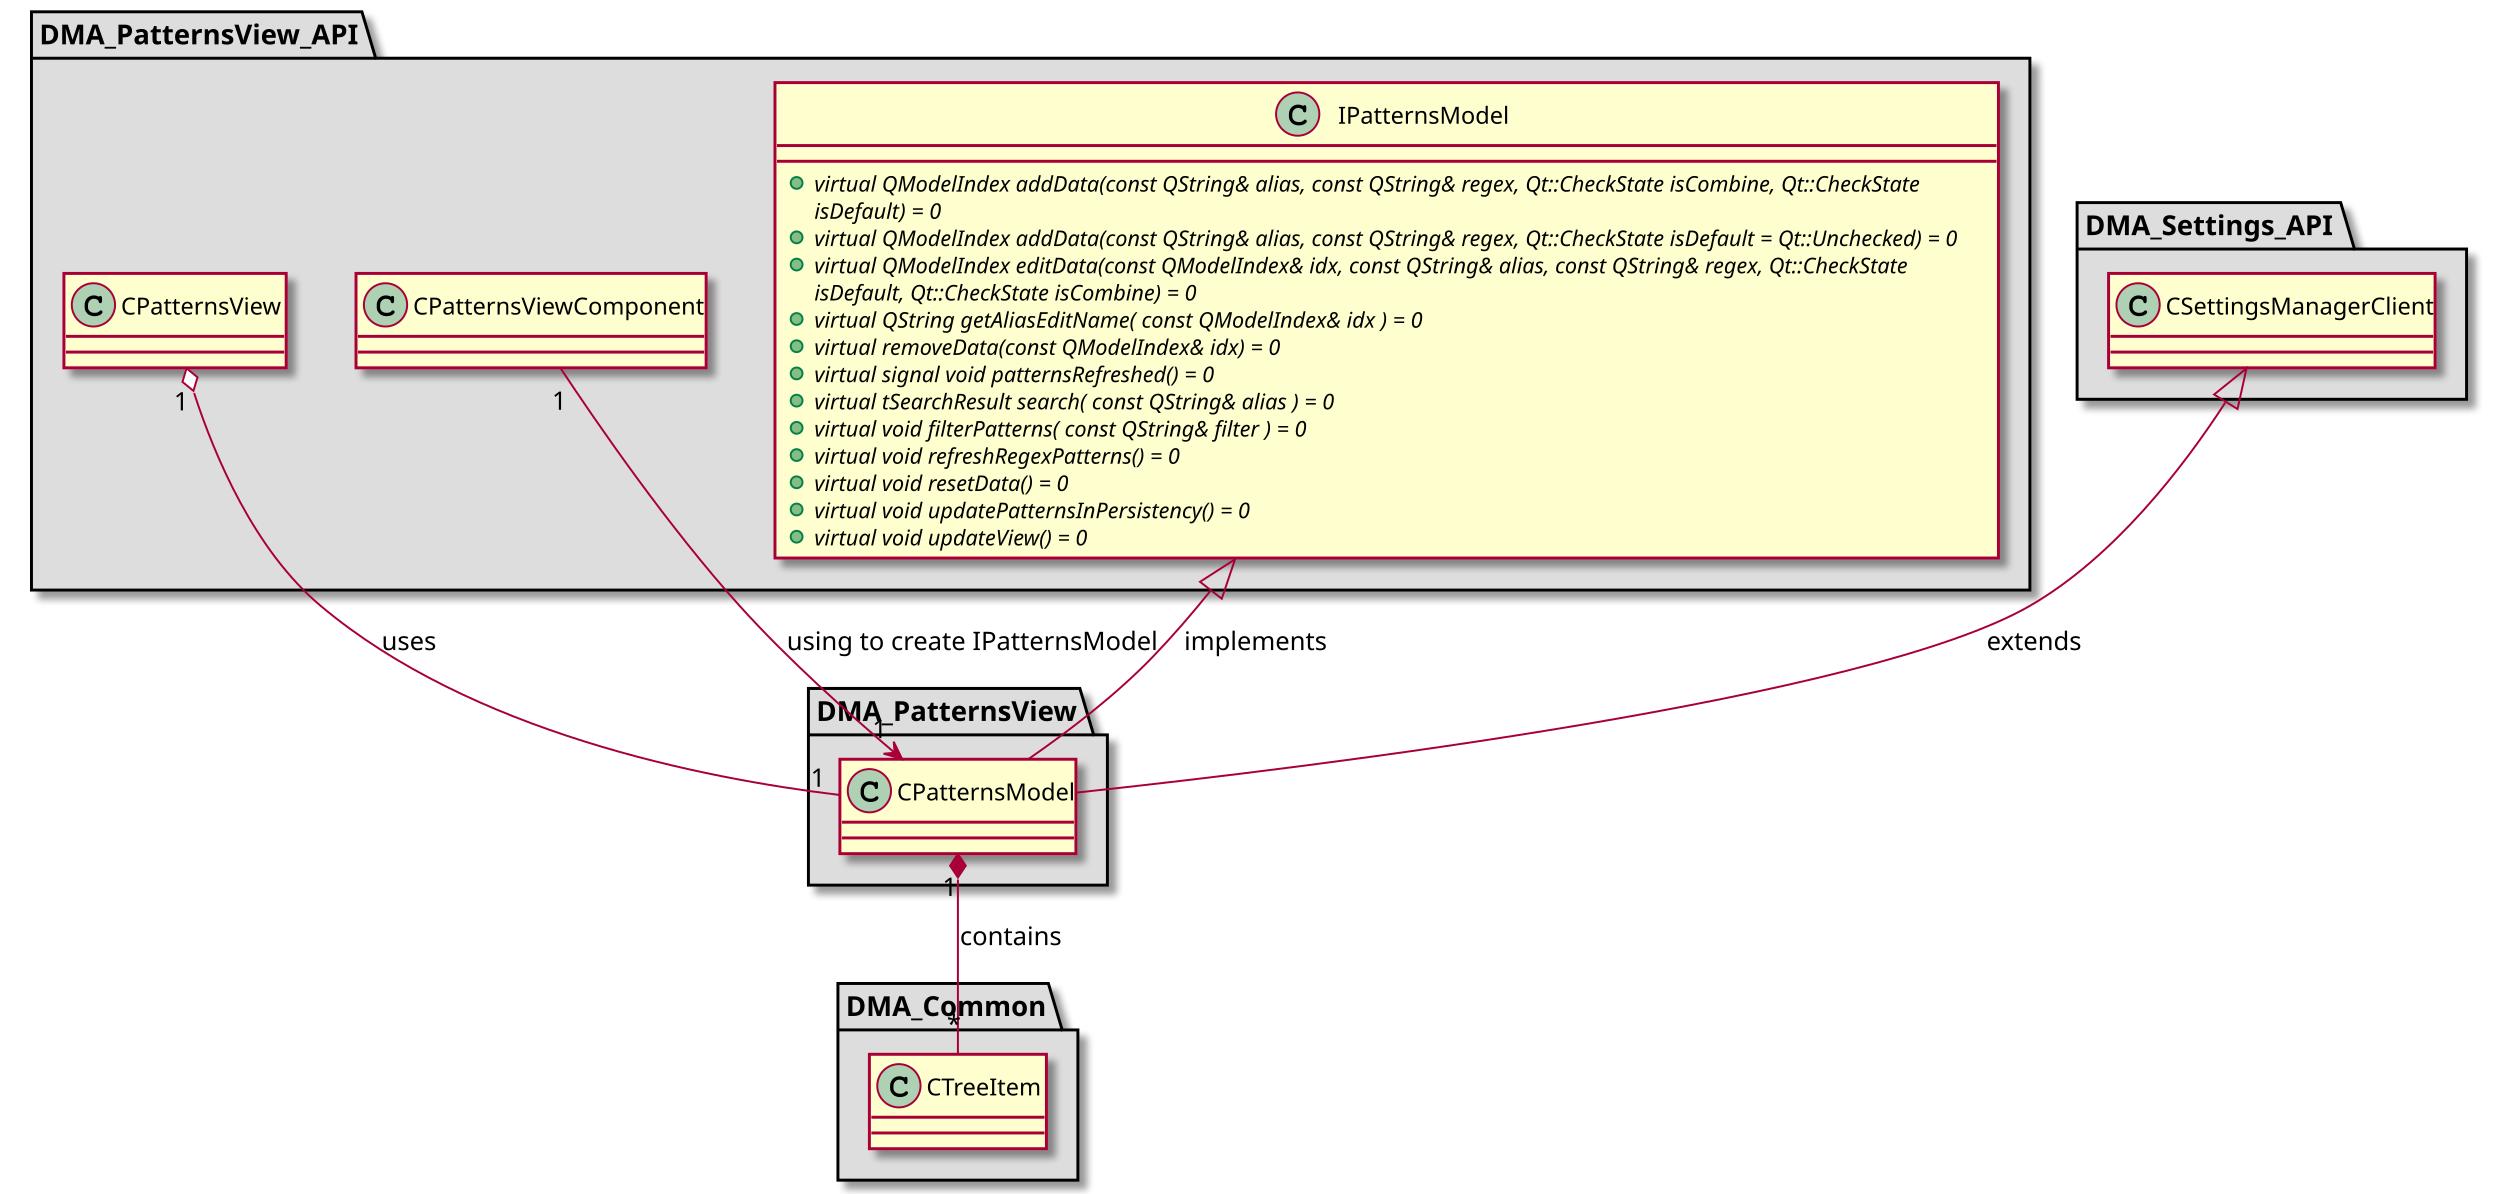
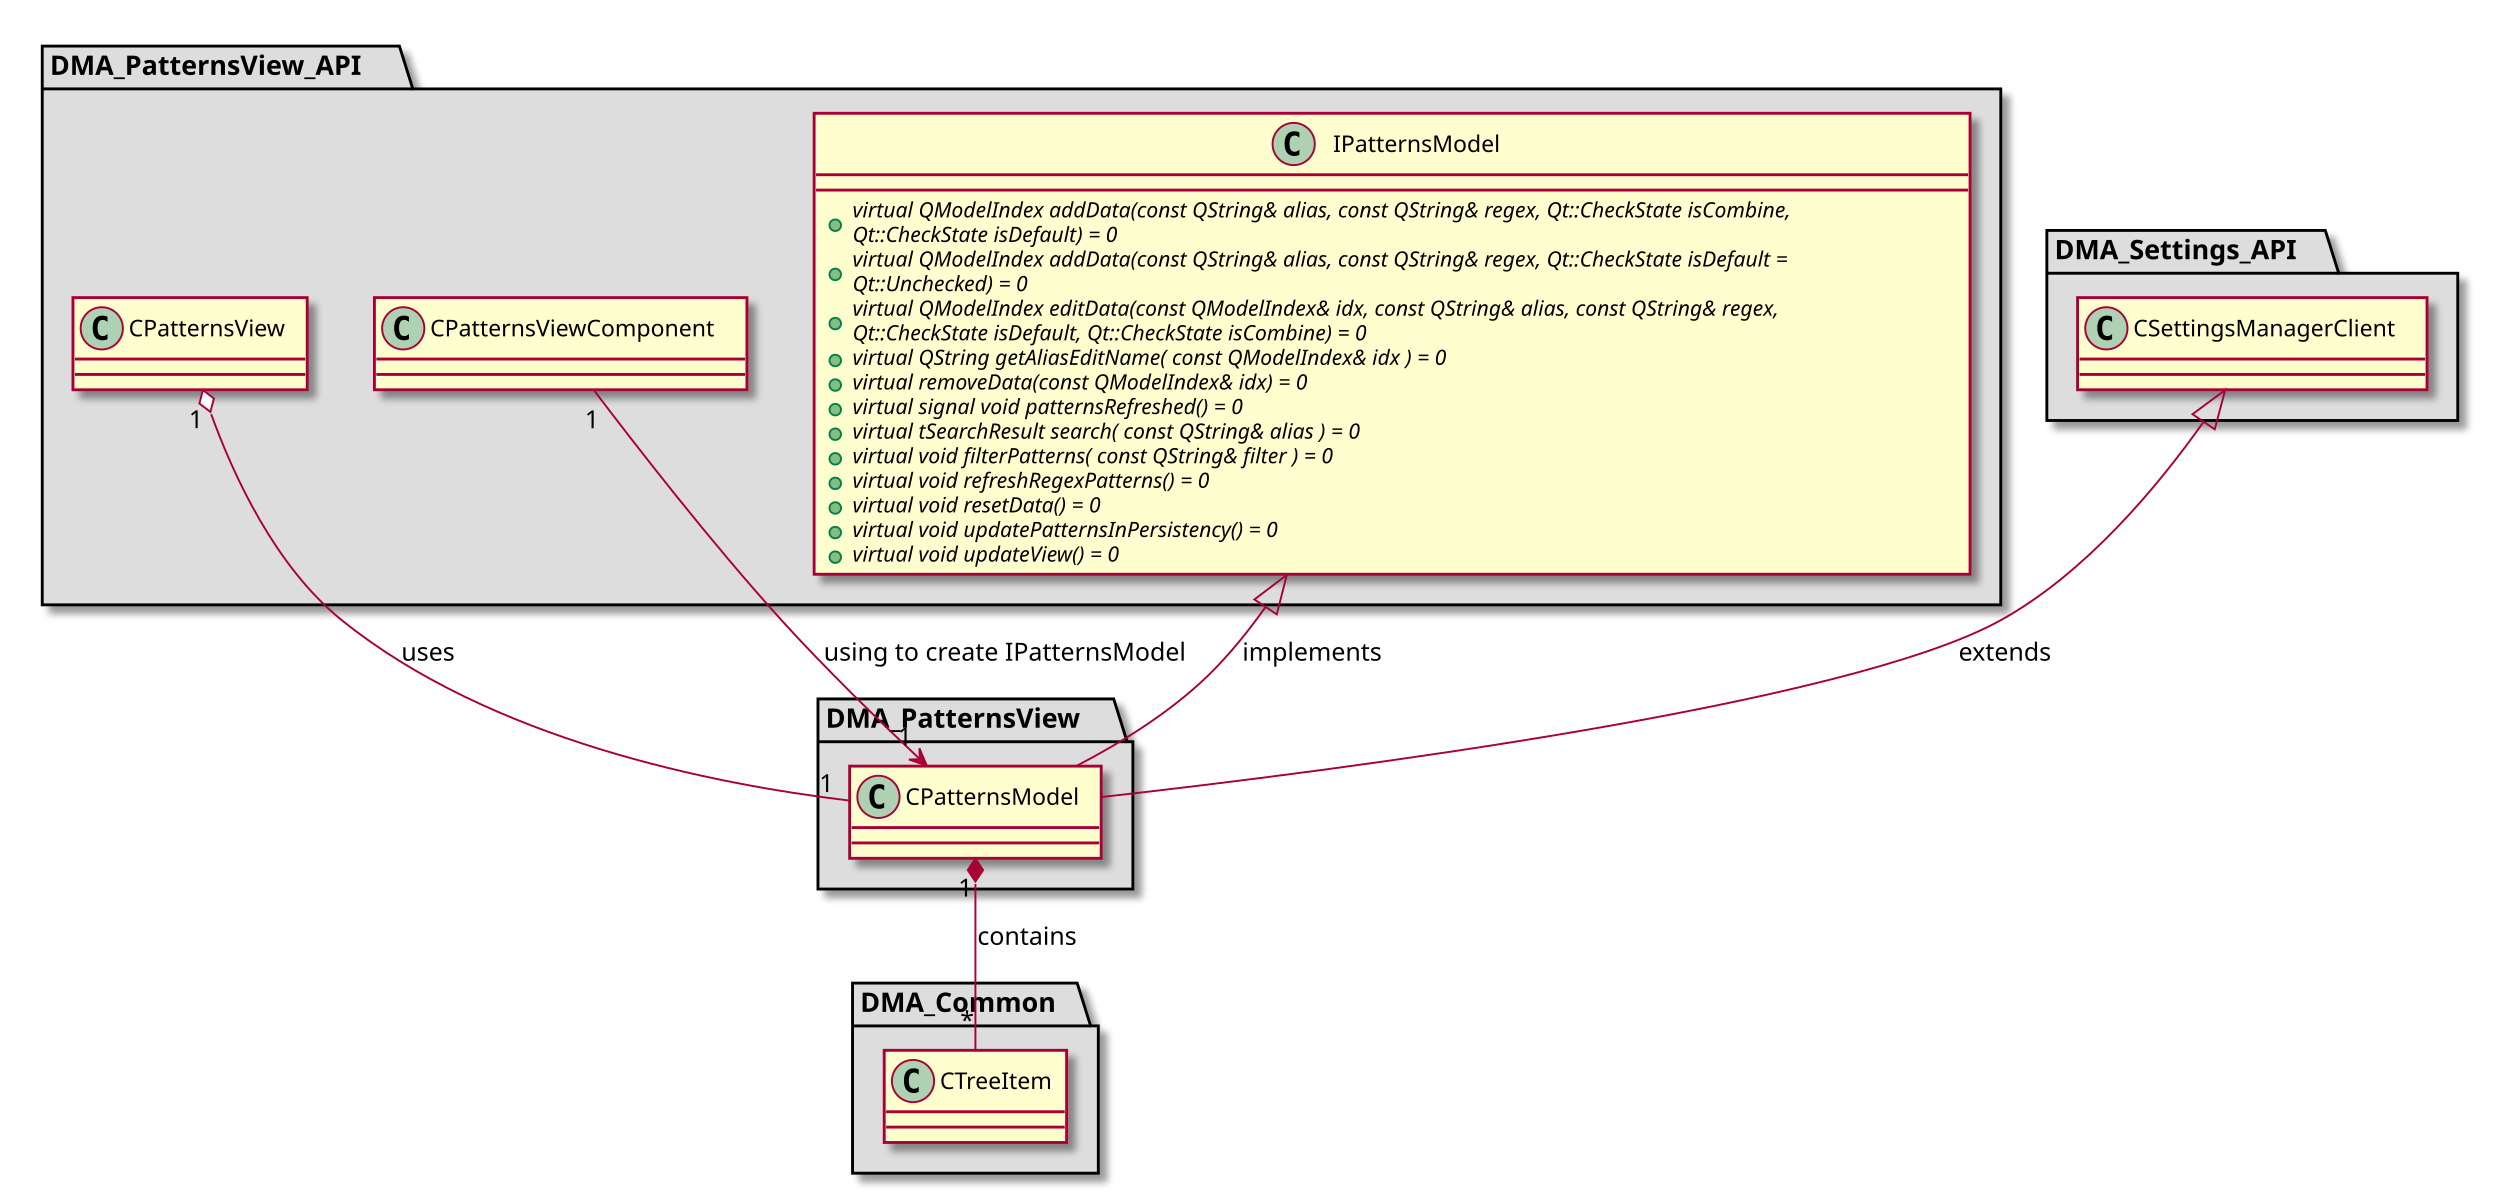
- <svg xmlns="http://www.w3.org/2000/svg" contentScriptType="application/ecmascript" contentStyleType="text/css" height="607px" preserveAspectRatio="none" style="width:1271px;height:607px;background:#FEFEFE;" version="1.1" viewBox="0 0 1271 607" width="1271px" zoomAndPan="magnify">
+ <svg xmlns="http://www.w3.org/2000/svg" contentScriptType="application/ecmascript" contentStyleType="text/css" height="623px" preserveAspectRatio="none" style="width:1302px;height:623px;background:#FEFEFE;" version="1.1" viewBox="0 0 1302 623" width="1302px" zoomAndPan="magnify">
  <defs>
    <filter height="300%" id="fcyll8t02dfpv" width="300%" x="-1" y="-1">
      <feGaussianBlur result="blurOut" stdDeviation="2.0" />
      <feColorMatrix in="blurOut" result="blurOut2" type="matrix" values="0 0 0 0 0 0 0 0 0 0 0 0 0 0 0 0 0 0 .4 0" />
      <feOffset dx="4.0" dy="4.0" in="blurOut2" result="blurOut3" />
      <feBlend in="SourceGraphic" in2="blurOut3" mode="normal" />
    </filter>
  </defs>
  <g>
-     <polygon fill="#DDDDDD" filter="url(#fcyll8t02dfpv)" points="426,500,533,500,540,523.609,548,523.609,548,600,426,600,426,500" style="stroke:#000000;stroke-width:1.5;" />
-     <line style="stroke:#000000;stroke-width:1.5;" x1="426" x2="540" y1="523.609" y2="523.609" />
-     <text fill="#000000" font-family="sans-serif" font-size="14" font-weight="bold" lengthAdjust="spacingAndGlyphs" textLength="101" x="430" y="516.533">DMA_Common</text>
-     <polygon fill="#DDDDDD" filter="url(#fcyll8t02dfpv)" points="411,350,549,350,556,373.609,563,373.609,563,450,411,450,411,350" style="stroke:#000000;stroke-width:1.5;" />
-     <line style="stroke:#000000;stroke-width:1.5;" x1="411" x2="556" y1="373.609" y2="373.609" />
-     <text fill="#000000" font-family="sans-serif" font-size="14" font-weight="bold" lengthAdjust="spacingAndGlyphs" textLength="132" x="415" y="366.533">DMA_PatternsView</text>
-     <polygon fill="#DDDDDD" filter="url(#fcyll8t02dfpv)" points="16,6,184,6,191,29.609,1032,29.609,1032,300,16,300,16,6" style="stroke:#000000;stroke-width:1.5;" />
-     <line style="stroke:#000000;stroke-width:1.5;" x1="16" x2="191" y1="29.609" y2="29.609" />
-     <text fill="#000000" font-family="sans-serif" font-size="14" font-weight="bold" lengthAdjust="spacingAndGlyphs" textLength="162" x="20" y="22.533">DMA_PatternsView_API</text>
-     <polygon fill="#DDDDDD" filter="url(#fcyll8t02dfpv)" points="1056,103,1190,103,1197,126.609,1254,126.609,1254,203,1056,203,1056,103" style="stroke:#000000;stroke-width:1.5;" />
-     <line style="stroke:#000000;stroke-width:1.5;" x1="1056" x2="1197" y1="126.609" y2="126.609" />
-     <text fill="#000000" font-family="sans-serif" font-size="14" font-weight="bold" lengthAdjust="spacingAndGlyphs" textLength="128" x="1060" y="119.533">DMA_Settings_API</text>
-     <rect codeLine="8" fill="#FEFECE" filter="url(#fcyll8t02dfpv)" height="48" id="CTreeItem" style="stroke:#A80036;stroke-width:1.5;" width="90" x="442" y="536" />
-     <ellipse cx="457" cy="552" fill="#ADD1B2" rx="11" ry="11" style="stroke:#A80036;stroke-width:1.0;" />
-     <path d="M459.766,547.875 Q459.922,547.656 460.109,547.547 Q460.297,547.438 460.516,547.438 Q460.891,547.438 461.125,547.695 Q461.359,547.953 461.359,548.562 L461.359,550.016 Q461.359,550.625 461.125,550.891 Q460.891,551.156 460.516,551.156 Q460.172,551.156 459.969,550.953 Q459.766,550.766 459.656,550.25 Q459.609,549.891 459.422,549.703 Q459.094,549.328 458.484,549.109 Q457.875,548.891 457.25,548.891 Q456.484,548.891 455.852,549.219 Q455.219,549.547 454.727,550.297 Q454.234,551.047 454.234,552.078 L454.234,553.172 Q454.234,554.406 455.125,555.227 Q456.016,556.047 457.609,556.047 Q458.547,556.047 459.203,555.797 Q459.594,555.641 460.016,555.203 Q460.281,554.938 460.43,554.859 Q460.578,554.781 460.781,554.781 Q461.109,554.781 461.367,555.039 Q461.625,555.297 461.625,555.641 Q461.625,555.984 461.281,556.391 Q460.781,556.969 459.984,557.297 Q458.906,557.75 457.609,557.75 Q456.094,557.75 454.891,557.125 Q453.906,556.625 453.219,555.555 Q452.531,554.484 452.531,553.203 L452.531,552.047 Q452.531,550.719 453.148,549.57 Q453.766,548.422 454.859,547.805 Q455.953,547.188 457.188,547.188 Q457.922,547.188 458.57,547.352 Q459.219,547.516 459.766,547.875 Z " fill="#000000" />
-     <text fill="#000000" font-family="sans-serif" font-size="12" lengthAdjust="spacingAndGlyphs" textLength="58" x="471" y="556.91">CTreeItem</text>
-     <line style="stroke:#A80036;stroke-width:1.5;" x1="443" x2="531" y1="568" y2="568" />
-     <line style="stroke:#A80036;stroke-width:1.5;" x1="443" x2="531" y1="576" y2="576" />
-     <rect codeLine="17" fill="#FEFECE" filter="url(#fcyll8t02dfpv)" height="48" id="CPatternsModel" style="stroke:#A80036;stroke-width:1.5;" width="120" x="427" y="386" />
-     <ellipse cx="442" cy="402" fill="#ADD1B2" rx="11" ry="11" style="stroke:#A80036;stroke-width:1.0;" />
-     <path d="M444.766,397.875 Q444.922,397.656 445.109,397.547 Q445.297,397.438 445.516,397.438 Q445.891,397.438 446.125,397.695 Q446.359,397.953 446.359,398.562 L446.359,400.016 Q446.359,400.625 446.125,400.891 Q445.891,401.156 445.516,401.156 Q445.172,401.156 444.969,400.953 Q444.766,400.766 444.656,400.25 Q444.609,399.891 444.422,399.703 Q444.094,399.328 443.484,399.109 Q442.875,398.891 442.25,398.891 Q441.484,398.891 440.852,399.219 Q440.219,399.547 439.727,400.297 Q439.234,401.047 439.234,402.078 L439.234,403.172 Q439.234,404.406 440.125,405.227 Q441.016,406.047 442.609,406.047 Q443.547,406.047 444.203,405.797 Q444.594,405.641 445.016,405.203 Q445.281,404.938 445.43,404.859 Q445.578,404.781 445.781,404.781 Q446.109,404.781 446.367,405.039 Q446.625,405.297 446.625,405.641 Q446.625,405.984 446.281,406.391 Q445.781,406.969 444.984,407.297 Q443.906,407.75 442.609,407.75 Q441.094,407.75 439.891,407.125 Q438.906,406.625 438.219,405.555 Q437.531,404.484 437.531,403.203 L437.531,402.047 Q437.531,400.719 438.148,399.57 Q438.766,398.422 439.859,397.805 Q440.953,397.188 442.188,397.188 Q442.922,397.188 443.57,397.352 Q444.219,397.516 444.766,397.875 Z " fill="#000000" />
-     <text fill="#000000" font-family="sans-serif" font-size="12" lengthAdjust="spacingAndGlyphs" textLength="88" x="456" y="406.91">CPatternsModel</text>
-     <line style="stroke:#A80036;stroke-width:1.5;" x1="428" x2="546" y1="418" y2="418" />
-     <line style="stroke:#A80036;stroke-width:1.5;" x1="428" x2="546" y1="426" y2="426" />
-     <rect codeLine="26" fill="#FEFECE" filter="url(#fcyll8t02dfpv)" height="48" id="CPatternsView" style="stroke:#A80036;stroke-width:1.5;" width="113" x="32.5" y="139" />
-     <ellipse cx="47.5" cy="155" fill="#ADD1B2" rx="11" ry="11" style="stroke:#A80036;stroke-width:1.0;" />
-     <path d="M50.266,150.875 Q50.422,150.656 50.609,150.547 Q50.797,150.438 51.016,150.438 Q51.391,150.438 51.625,150.695 Q51.859,150.953 51.859,151.562 L51.859,153.016 Q51.859,153.625 51.625,153.891 Q51.391,154.156 51.016,154.156 Q50.672,154.156 50.469,153.953 Q50.266,153.766 50.156,153.25 Q50.109,152.891 49.922,152.703 Q49.594,152.328 48.984,152.109 Q48.375,151.891 47.75,151.891 Q46.984,151.891 46.352,152.219 Q45.719,152.547 45.227,153.297 Q44.734,154.047 44.734,155.078 L44.734,156.172 Q44.734,157.406 45.625,158.227 Q46.516,159.047 48.109,159.047 Q49.047,159.047 49.703,158.797 Q50.094,158.641 50.516,158.203 Q50.781,157.938 50.93,157.859 Q51.078,157.781 51.281,157.781 Q51.609,157.781 51.867,158.039 Q52.125,158.297 52.125,158.641 Q52.125,158.984 51.781,159.391 Q51.281,159.969 50.484,160.297 Q49.406,160.75 48.109,160.75 Q46.594,160.75 45.391,160.125 Q44.406,159.625 43.719,158.555 Q43.031,157.484 43.031,156.203 L43.031,155.047 Q43.031,153.719 43.648,152.57 Q44.266,151.422 45.359,150.805 Q46.453,150.188 47.688,150.188 Q48.422,150.188 49.07,150.352 Q49.719,150.516 50.266,150.875 Z " fill="#000000" />
-     <text fill="#000000" font-family="sans-serif" font-size="12" lengthAdjust="spacingAndGlyphs" textLength="81" x="61.5" y="159.91">CPatternsView</text>
-     <line style="stroke:#A80036;stroke-width:1.5;" x1="33.5" x2="144.5" y1="171" y2="171" />
-     <line style="stroke:#A80036;stroke-width:1.5;" x1="33.5" x2="144.5" y1="179" y2="179" />
-     <rect codeLine="30" fill="#FEFECE" filter="url(#fcyll8t02dfpv)" height="48" id="CPatternsViewComponent" style="stroke:#A80036;stroke-width:1.5;" width="178" x="181" y="139" />
-     <ellipse cx="196" cy="155" fill="#ADD1B2" rx="11" ry="11" style="stroke:#A80036;stroke-width:1.0;" />
-     <path d="M198.766,150.875 Q198.922,150.656 199.109,150.547 Q199.297,150.438 199.516,150.438 Q199.891,150.438 200.125,150.695 Q200.359,150.953 200.359,151.562 L200.359,153.016 Q200.359,153.625 200.125,153.891 Q199.891,154.156 199.516,154.156 Q199.172,154.156 198.969,153.953 Q198.766,153.766 198.656,153.25 Q198.609,152.891 198.422,152.703 Q198.094,152.328 197.484,152.109 Q196.875,151.891 196.25,151.891 Q195.484,151.891 194.852,152.219 Q194.219,152.547 193.727,153.297 Q193.234,154.047 193.234,155.078 L193.234,156.172 Q193.234,157.406 194.125,158.227 Q195.016,159.047 196.609,159.047 Q197.547,159.047 198.203,158.797 Q198.594,158.641 199.016,158.203 Q199.281,157.938 199.43,157.859 Q199.578,157.781 199.781,157.781 Q200.109,157.781 200.367,158.039 Q200.625,158.297 200.625,158.641 Q200.625,158.984 200.281,159.391 Q199.781,159.969 198.984,160.297 Q197.906,160.75 196.609,160.75 Q195.094,160.75 193.891,160.125 Q192.906,159.625 192.219,158.555 Q191.531,157.484 191.531,156.203 L191.531,155.047 Q191.531,153.719 192.148,152.57 Q192.766,151.422 193.859,150.805 Q194.953,150.188 196.188,150.188 Q196.922,150.188 197.57,150.352 Q198.219,150.516 198.766,150.875 Z " fill="#000000" />
-     <text fill="#000000" font-family="sans-serif" font-size="12" lengthAdjust="spacingAndGlyphs" textLength="146" x="210" y="159.91">CPatternsViewComponent</text>
-     <line style="stroke:#A80036;stroke-width:1.5;" x1="182" x2="358" y1="171" y2="171" />
-     <line style="stroke:#A80036;stroke-width:1.5;" x1="182" x2="358" y1="179" y2="179" />
-     <rect codeLine="34" fill="#FEFECE" filter="url(#fcyll8t02dfpv)" height="241.703" id="IPatternsModel" style="stroke:#A80036;stroke-width:1.5;" width="622" x="394" y="42" />
-     <ellipse cx="659.75" cy="58" fill="#ADD1B2" rx="11" ry="11" style="stroke:#A80036;stroke-width:1.0;" />
-     <path d="M662.516,53.875 Q662.672,53.656 662.859,53.547 Q663.047,53.438 663.266,53.438 Q663.641,53.438 663.875,53.695 Q664.109,53.953 664.109,54.562 L664.109,56.016 Q664.109,56.625 663.875,56.891 Q663.641,57.156 663.266,57.156 Q662.922,57.156 662.719,56.953 Q662.516,56.766 662.406,56.25 Q662.359,55.891 662.172,55.703 Q661.844,55.328 661.234,55.109 Q660.625,54.891 660,54.891 Q659.234,54.891 658.602,55.219 Q657.969,55.547 657.477,56.297 Q656.984,57.047 656.984,58.078 L656.984,59.172 Q656.984,60.406 657.875,61.227 Q658.766,62.047 660.359,62.047 Q661.297,62.047 661.953,61.797 Q662.344,61.641 662.766,61.203 Q663.031,60.938 663.18,60.859 Q663.328,60.781 663.531,60.781 Q663.859,60.781 664.117,61.039 Q664.375,61.297 664.375,61.641 Q664.375,61.984 664.031,62.391 Q663.531,62.969 662.734,63.297 Q661.656,63.75 660.359,63.75 Q658.844,63.75 657.641,63.125 Q656.656,62.625 655.969,61.555 Q655.281,60.484 655.281,59.203 L655.281,58.047 Q655.281,56.719 655.898,55.57 Q656.516,54.422 657.609,53.805 Q658.703,53.188 659.938,53.188 Q660.672,53.188 661.32,53.352 Q661.969,53.516 662.516,53.875 Z " fill="#000000" />
-     <text fill="#000000" font-family="sans-serif" font-size="12" lengthAdjust="spacingAndGlyphs" textLength="82" x="680.25" y="62.91">IPatternsModel</text>
-     <line style="stroke:#A80036;stroke-width:1.5;" x1="395" x2="1015" y1="74" y2="74" />
-     <line style="stroke:#A80036;stroke-width:1.5;" x1="395" x2="1015" y1="82" y2="82" />
-     <ellipse cx="405" cy="93" fill="#84BE84" rx="3" ry="3" style="stroke:#038048;stroke-width:1.0;" />
-     <text fill="#000000" font-family="sans-serif" font-size="11" font-style="italic" lengthAdjust="spacingAndGlyphs" textLength="580" x="414" y="97.419">virtual QModelIndex addData(const QString&amp; alias, const QString&amp; regex, Qt::CheckState isCombine, Qt::CheckState</text>
-     <text fill="#000000" font-family="sans-serif" font-size="11" font-style="italic" lengthAdjust="spacingAndGlyphs" textLength="66" x="414" y="111.255">isDefault) = 0</text>
-     <ellipse cx="405" cy="120.672" fill="#84BE84" rx="3" ry="3" style="stroke:#038048;stroke-width:1.0;" />
-     <text fill="#000000" font-family="sans-serif" font-size="11" font-style="italic" lengthAdjust="spacingAndGlyphs" textLength="596" x="414" y="125.091">virtual QModelIndex addData(const QString&amp; alias, const QString&amp; regex, Qt::CheckState isDefault = Qt::Unchecked) = 0</text>
-     <ellipse cx="405" cy="134.508" fill="#84BE84" rx="3" ry="3" style="stroke:#038048;stroke-width:1.0;" />
-     <text fill="#000000" font-family="sans-serif" font-size="11" font-style="italic" lengthAdjust="spacingAndGlyphs" textLength="569" x="414" y="138.927">virtual QModelIndex editData(const QModelIndex&amp; idx, const QString&amp; alias, const QString&amp; regex, Qt::CheckState</text>
-     <text fill="#000000" font-family="sans-serif" font-size="11" font-style="italic" lengthAdjust="spacingAndGlyphs" textLength="204" x="414" y="152.763">isDefault, Qt::CheckState isCombine) = 0</text>
-     <ellipse cx="405" cy="162.18" fill="#84BE84" rx="3" ry="3" style="stroke:#038048;stroke-width:1.0;" />
-     <text fill="#000000" font-family="sans-serif" font-size="11" font-style="italic" lengthAdjust="spacingAndGlyphs" textLength="315" x="414" y="166.599">virtual QString getAliasEditName( const QModelIndex&amp; idx ) = 0</text>
-     <ellipse cx="405" cy="176.016" fill="#84BE84" rx="3" ry="3" style="stroke:#038048;stroke-width:1.0;" />
-     <text fill="#000000" font-family="sans-serif" font-size="11" font-style="italic" lengthAdjust="spacingAndGlyphs" textLength="239" x="414" y="180.435">virtual removeData(const QModelIndex&amp; idx) = 0</text>
-     <ellipse cx="405" cy="189.852" fill="#84BE84" rx="3" ry="3" style="stroke:#038048;stroke-width:1.0;" />
-     <text fill="#000000" font-family="sans-serif" font-size="11" font-style="italic" lengthAdjust="spacingAndGlyphs" textLength="206" x="414" y="194.27">virtual signal void patternsRefreshed() = 0</text>
-     <ellipse cx="405" cy="203.688" fill="#84BE84" rx="3" ry="3" style="stroke:#038048;stroke-width:1.0;" />
-     <text fill="#000000" font-family="sans-serif" font-size="11" font-style="italic" lengthAdjust="spacingAndGlyphs" textLength="274" x="414" y="208.106">virtual tSearchResult search( const QString&amp; alias ) = 0</text>
-     <ellipse cx="405" cy="217.523" fill="#84BE84" rx="3" ry="3" style="stroke:#038048;stroke-width:1.0;" />
-     <text fill="#000000" font-family="sans-serif" font-size="11" font-style="italic" lengthAdjust="spacingAndGlyphs" textLength="251" x="414" y="221.942">virtual void filterPatterns( const QString&amp; filter ) = 0</text>
-     <ellipse cx="405" cy="231.359" fill="#84BE84" rx="3" ry="3" style="stroke:#038048;stroke-width:1.0;" />
-     <text fill="#000000" font-family="sans-serif" font-size="11" font-style="italic" lengthAdjust="spacingAndGlyphs" textLength="190" x="414" y="235.778">virtual void refreshRegexPatterns() = 0</text>
-     <ellipse cx="405" cy="245.195" fill="#84BE84" rx="3" ry="3" style="stroke:#038048;stroke-width:1.0;" />
-     <text fill="#000000" font-family="sans-serif" font-size="11" font-style="italic" lengthAdjust="spacingAndGlyphs" textLength="130" x="414" y="249.614">virtual void resetData() = 0</text>
-     <ellipse cx="405" cy="259.031" fill="#84BE84" rx="3" ry="3" style="stroke:#038048;stroke-width:1.0;" />
-     <text fill="#000000" font-family="sans-serif" font-size="11" font-style="italic" lengthAdjust="spacingAndGlyphs" textLength="223" x="414" y="263.45">virtual void updatePatternsInPersistency() = 0</text>
-     <ellipse cx="405" cy="272.867" fill="#84BE84" rx="3" ry="3" style="stroke:#038048;stroke-width:1.0;" />
-     <text fill="#000000" font-family="sans-serif" font-size="11" font-style="italic" lengthAdjust="spacingAndGlyphs" textLength="138" x="414" y="277.286">virtual void updateView() = 0</text>
-     <rect codeLine="55" fill="#FEFECE" filter="url(#fcyll8t02dfpv)" height="48" id="CSettingsManagerClient" style="stroke:#A80036;stroke-width:1.5;" width="166" x="1072" y="139" />
-     <ellipse cx="1087" cy="155" fill="#ADD1B2" rx="11" ry="11" style="stroke:#A80036;stroke-width:1.0;" />
-     <path d="M1089.766,150.875 Q1089.922,150.656 1090.109,150.547 Q1090.297,150.438 1090.516,150.438 Q1090.891,150.438 1091.125,150.695 Q1091.359,150.953 1091.359,151.562 L1091.359,153.016 Q1091.359,153.625 1091.125,153.891 Q1090.891,154.156 1090.516,154.156 Q1090.172,154.156 1089.969,153.953 Q1089.766,153.766 1089.656,153.25 Q1089.609,152.891 1089.422,152.703 Q1089.094,152.328 1088.484,152.109 Q1087.875,151.891 1087.25,151.891 Q1086.484,151.891 1085.852,152.219 Q1085.219,152.547 1084.727,153.297 Q1084.234,154.047 1084.234,155.078 L1084.234,156.172 Q1084.234,157.406 1085.125,158.227 Q1086.016,159.047 1087.609,159.047 Q1088.547,159.047 1089.203,158.797 Q1089.594,158.641 1090.016,158.203 Q1090.281,157.938 1090.43,157.859 Q1090.578,157.781 1090.781,157.781 Q1091.109,157.781 1091.367,158.039 Q1091.625,158.297 1091.625,158.641 Q1091.625,158.984 1091.281,159.391 Q1090.781,159.969 1089.984,160.297 Q1088.906,160.75 1087.609,160.75 Q1086.094,160.75 1084.891,160.125 Q1083.906,159.625 1083.219,158.555 Q1082.531,157.484 1082.531,156.203 L1082.531,155.047 Q1082.531,153.719 1083.148,152.57 Q1083.766,151.422 1084.859,150.805 Q1085.953,150.188 1087.188,150.188 Q1087.922,150.188 1088.57,150.352 Q1089.219,150.516 1089.766,150.875 Z " fill="#000000" />
-     <text fill="#000000" font-family="sans-serif" font-size="12" lengthAdjust="spacingAndGlyphs" textLength="134" x="1101" y="159.91">CSettingsManagerClient</text>
-     <line style="stroke:#A80036;stroke-width:1.5;" x1="1073" x2="1237" y1="171" y2="171" />
-     <line style="stroke:#A80036;stroke-width:1.5;" x1="1073" x2="1237" y1="179" y2="179" />
-     <path codeLine="62" d="M1131.31,204.718 C1109.75,237.942 1074.81,283.288 1032,308 C949.912,355.39 671.425,389.654 547.421,402.93 " fill="none" id="CSettingsManagerClient-backto-CPatternsModel" style="stroke:#A80036;stroke-width:1.0;" />
-     <polygon fill="none" points="1125.65,200.563,1142.14,187.26,1137.55,207.945,1125.65,200.563" style="stroke:#A80036;stroke-width:1.0;" />
-     <text fill="#000000" font-family="sans-serif" font-size="13" lengthAdjust="spacingAndGlyphs" textLength="46" x="1010" y="330.495">extends</text>
-     <path codeLine="63" d="M615.312,300.486 C605.881,312.211 596.051,323.564 586,334 C567.153,353.569 542.876,372.044 523.08,385.76 " fill="none" id="IPatternsModel-backto-CPatternsModel" style="stroke:#A80036;stroke-width:1.0;" />
-     <polygon fill="none" points="610.093,295.795,627.907,284.32,621.137,304.399,610.093,295.795" style="stroke:#A80036;stroke-width:1.0;" />
-     <text fill="#000000" font-family="sans-serif" font-size="13" lengthAdjust="spacingAndGlyphs" textLength="67" x="602" y="330.495">implements</text>
-     <path codeLine="66" d="M487,447.15 C487,474.682 487,511.78 487,535.549 " fill="none" id="CPatternsModel-backto-CTreeItem" style="stroke:#A80036;stroke-width:1.0;" />
-     <polygon fill="#A80036" points="487,434.125,483,440.125,487,446.125,491,440.125,487,434.125" style="stroke:#A80036;stroke-width:1.0;" />
-     <text fill="#000000" font-family="sans-serif" font-size="13" lengthAdjust="spacingAndGlyphs" textLength="49" x="488" y="480.495">contains</text>
-     <text fill="#000000" font-family="sans-serif" font-size="13" lengthAdjust="spacingAndGlyphs" textLength="7" x="479.147" y="455.493">1</text>
-     <text fill="#000000" font-family="sans-serif" font-size="13" lengthAdjust="spacingAndGlyphs" textLength="5" x="481.391" y="525.177">*</text>
-     <path codeLine="67" d="M98.689,199.831 C109.3,232.478 129.437,279.78 163,308 C239.326,372.177 356.348,395.642 426.893,404.175 " fill="none" id="CPatternsView-backto-CPatternsModel" style="stroke:#A80036;stroke-width:1.0;" />
-     <polygon fill="#FEFEFE" points="94.835,187.259,92.769,194.168,98.352,198.732,100.418,191.823,94.835,187.259" style="stroke:#A80036;stroke-width:1.0;" />
-     <text fill="#000000" font-family="sans-serif" font-size="13" lengthAdjust="spacingAndGlyphs" textLength="28" x="194" y="330.495">uses</text>
-     <text fill="#000000" font-family="sans-serif" font-size="13" lengthAdjust="spacingAndGlyphs" textLength="7" x="88.404" y="208.66">1</text>
-     <text fill="#000000" font-family="sans-serif" font-size="13" lengthAdjust="spacingAndGlyphs" textLength="7" x="412.141" y="400.007">1</text>
-     <path codeLine="68" d="M284.864,187.015 C304.277,216.371 340.045,268.108 376,308 C400.57,335.26 431.705,363.097 454.743,382.625 " fill="none" id="CPatternsViewComponent-to-CPatternsModel" style="stroke:#A80036;stroke-width:1.0;" />
-     <polygon fill="#A80036" points="458.657,385.929,454.359,377.067,454.836,382.704,449.199,383.181,458.657,385.929" style="stroke:#A80036;stroke-width:1.0;" />
-     <text fill="#000000" font-family="sans-serif" font-size="13" lengthAdjust="spacingAndGlyphs" textLength="177" x="400" y="330.495">using to create IPatternsModel</text>
-     <text fill="#000000" font-family="sans-serif" font-size="13" lengthAdjust="spacingAndGlyphs" textLength="7" x="280.634" y="208.357">1</text>
-     <text fill="#000000" font-family="sans-serif" font-size="13" lengthAdjust="spacingAndGlyphs" textLength="7" x="443.497" y="375.251">1</text>
+     <polygon fill="#DDDDDD" filter="url(#fcyll8t02dfpv)" points="444,512,561,512,568,534.297,572,534.297,572,611,444,611,444,512" style="stroke: #000000; stroke-width: 1.5;" />
+     <line style="stroke: #000000; stroke-width: 1.5;" x1="444" x2="568" y1="534.297" y2="534.297" />
+     <text fill="#000000" font-family="sans-serif" font-size="14" font-weight="bold" lengthAdjust="spacingAndGlyphs" textLength="111" x="448" y="526.995">DMA_Common</text>
+     <polygon fill="#DDDDDD" filter="url(#fcyll8t02dfpv)" points="426,364,580,364,587,386.297,590,386.297,590,463,426,463,426,364" style="stroke: #000000; stroke-width: 1.5;" />
+     <line style="stroke: #000000; stroke-width: 1.5;" x1="426" x2="587" y1="386.297" y2="386.297" />
+     <text fill="#000000" font-family="sans-serif" font-size="14" font-weight="bold" lengthAdjust="spacingAndGlyphs" textLength="148" x="430" y="378.995">DMA_PatternsView</text>
+     <polygon fill="#DDDDDD" filter="url(#fcyll8t02dfpv)" points="22,24,208,24,215,46.297,1042,46.297,1042,315,22,315,22,24" style="stroke: #000000; stroke-width: 1.5;" />
+     <line style="stroke: #000000; stroke-width: 1.5;" x1="22" x2="215" y1="46.297" y2="46.297" />
+     <text fill="#000000" font-family="sans-serif" font-size="14" font-weight="bold" lengthAdjust="spacingAndGlyphs" textLength="180" x="26" y="38.995">DMA_PatternsView_API</text>
+     <polygon fill="#DDDDDD" filter="url(#fcyll8t02dfpv)" points="1066,120,1211,120,1218,142.297,1280,142.297,1280,219,1066,219,1066,120" style="stroke: #000000; stroke-width: 1.5;" />
+     <line style="stroke: #000000; stroke-width: 1.5;" x1="1066" x2="1218" y1="142.297" y2="142.297" />
+     <text fill="#000000" font-family="sans-serif" font-size="14" font-weight="bold" lengthAdjust="spacingAndGlyphs" textLength="139" x="1070" y="134.995">DMA_Settings_API</text>
+     <rect fill="#FEFECE" filter="url(#fcyll8t02dfpv)" height="48" id="CTreeItem" style="stroke: #A80036; stroke-width: 1.5;" width="95" x="460.5" y="547" />
+     <ellipse cx="475.5" cy="563" fill="#ADD1B2" rx="11" ry="11" style="stroke: #A80036; stroke-width: 1.0;" />
+     <path d="M478.469,568.641 Q477.891,568.938 477.25,569.078 Q476.609,569.234 475.906,569.234 Q473.406,569.234 472.078,567.594 Q470.766,565.938 470.766,562.812 Q470.766,559.688 472.078,558.031 Q473.406,556.375 475.906,556.375 Q476.609,556.375 477.25,556.531 Q477.906,556.688 478.469,556.984 L478.469,559.703 Q477.844,559.125 477.25,558.859 Q476.656,558.578 476.031,558.578 Q474.688,558.578 474,559.656 Q473.312,560.719 473.312,562.812 Q473.312,564.906 474,565.984 Q474.688,567.047 476.031,567.047 Q476.656,567.047 477.25,566.781 Q477.844,566.5 478.469,565.922 L478.469,568.641 Z " />
+     <text fill="#000000" font-family="sans-serif" font-size="12" lengthAdjust="spacingAndGlyphs" textLength="63" x="489.5" y="567.154">CTreeItem</text>
+     <line style="stroke: #A80036; stroke-width: 1.5;" x1="461.5" x2="554.5" y1="579" y2="579" />
+     <line style="stroke: #A80036; stroke-width: 1.5;" x1="461.5" x2="554.5" y1="587" y2="587" />
+     <rect fill="#FEFECE" filter="url(#fcyll8t02dfpv)" height="48" id="CPatternsModel" style="stroke: #A80036; stroke-width: 1.5;" width="131" x="442.5" y="399" />
+     <ellipse cx="457.5" cy="415" fill="#ADD1B2" rx="11" ry="11" style="stroke: #A80036; stroke-width: 1.0;" />
+     <path d="M460.469,420.641 Q459.891,420.938 459.25,421.078 Q458.609,421.234 457.906,421.234 Q455.406,421.234 454.078,419.594 Q452.766,417.938 452.766,414.812 Q452.766,411.688 454.078,410.031 Q455.406,408.375 457.906,408.375 Q458.609,408.375 459.25,408.531 Q459.906,408.688 460.469,408.984 L460.469,411.703 Q459.844,411.125 459.25,410.859 Q458.656,410.578 458.031,410.578 Q456.688,410.578 456,411.656 Q455.312,412.719 455.312,414.812 Q455.312,416.906 456,417.984 Q456.688,419.047 458.031,419.047 Q458.656,419.047 459.25,418.781 Q459.844,418.5 460.469,417.922 L460.469,420.641 Z " />
+     <text fill="#000000" font-family="sans-serif" font-size="12" lengthAdjust="spacingAndGlyphs" textLength="99" x="471.5" y="419.154">CPatternsModel</text>
+     <line style="stroke: #A80036; stroke-width: 1.5;" x1="443.5" x2="572.5" y1="431" y2="431" />
+     <line style="stroke: #A80036; stroke-width: 1.5;" x1="443.5" x2="572.5" y1="439" y2="439" />
+     <rect fill="#FEFECE" filter="url(#fcyll8t02dfpv)" height="48" id="CPatternsView" style="stroke: #A80036; stroke-width: 1.5;" width="122" x="38" y="155" />
+     <ellipse cx="53" cy="171" fill="#ADD1B2" rx="11" ry="11" style="stroke: #A80036; stroke-width: 1.0;" />
+     <path d="M55.969,176.641 Q55.391,176.938 54.75,177.078 Q54.109,177.234 53.406,177.234 Q50.906,177.234 49.578,175.594 Q48.266,173.938 48.266,170.812 Q48.266,167.688 49.578,166.031 Q50.906,164.375 53.406,164.375 Q54.109,164.375 54.75,164.531 Q55.406,164.688 55.969,164.984 L55.969,167.703 Q55.344,167.125 54.75,166.859 Q54.156,166.578 53.531,166.578 Q52.188,166.578 51.5,167.656 Q50.812,168.719 50.812,170.812 Q50.812,172.906 51.5,173.984 Q52.188,175.047 53.531,175.047 Q54.156,175.047 54.75,174.781 Q55.344,174.5 55.969,173.922 L55.969,176.641 Z " />
+     <text fill="#000000" font-family="sans-serif" font-size="12" lengthAdjust="spacingAndGlyphs" textLength="90" x="67" y="175.154">CPatternsView</text>
+     <line style="stroke: #A80036; stroke-width: 1.5;" x1="39" x2="159" y1="187" y2="187" />
+     <line style="stroke: #A80036; stroke-width: 1.5;" x1="39" x2="159" y1="195" y2="195" />
+     <rect fill="#FEFECE" filter="url(#fcyll8t02dfpv)" height="48" id="CPatternsViewComponent" style="stroke: #A80036; stroke-width: 1.5;" width="194" x="195" y="155" />
+     <ellipse cx="210" cy="171" fill="#ADD1B2" rx="11" ry="11" style="stroke: #A80036; stroke-width: 1.0;" />
+     <path d="M212.969,176.641 Q212.391,176.938 211.75,177.078 Q211.109,177.234 210.406,177.234 Q207.906,177.234 206.578,175.594 Q205.266,173.938 205.266,170.812 Q205.266,167.688 206.578,166.031 Q207.906,164.375 210.406,164.375 Q211.109,164.375 211.75,164.531 Q212.406,164.688 212.969,164.984 L212.969,167.703 Q212.344,167.125 211.75,166.859 Q211.156,166.578 210.531,166.578 Q209.188,166.578 208.5,167.656 Q207.812,168.719 207.812,170.812 Q207.812,172.906 208.5,173.984 Q209.188,175.047 210.531,175.047 Q211.156,175.047 211.75,174.781 Q212.344,174.5 212.969,173.922 L212.969,176.641 Z " />
+     <text fill="#000000" font-family="sans-serif" font-size="12" lengthAdjust="spacingAndGlyphs" textLength="162" x="224" y="175.154">CPatternsViewComponent</text>
+     <line style="stroke: #A80036; stroke-width: 1.5;" x1="196" x2="388" y1="187" y2="187" />
+     <line style="stroke: #A80036; stroke-width: 1.5;" x1="196" x2="388" y1="195" y2="195" />
+     <rect fill="#FEFECE" filter="url(#fcyll8t02dfpv)" height="240.07" id="IPatternsModel" style="stroke: #A80036; stroke-width: 1.5;" width="602" x="424" y="59" />
+     <ellipse cx="673.75" cy="75" fill="#ADD1B2" rx="11" ry="11" style="stroke: #A80036; stroke-width: 1.0;" />
+     <path d="M676.719,80.641 Q676.141,80.938 675.5,81.078 Q674.859,81.234 674.156,81.234 Q671.656,81.234 670.328,79.594 Q669.016,77.938 669.016,74.812 Q669.016,71.688 670.328,70.031 Q671.656,68.375 674.156,68.375 Q674.859,68.375 675.5,68.531 Q676.156,68.688 676.719,68.984 L676.719,71.703 Q676.094,71.125 675.5,70.859 Q674.906,70.578 674.281,70.578 Q672.938,70.578 672.25,71.656 Q671.562,72.719 671.562,74.812 Q671.562,76.906 672.25,77.984 Q672.938,79.047 674.281,79.047 Q674.906,79.047 675.5,78.781 Q676.094,78.5 676.719,77.922 L676.719,80.641 Z " />
+     <text fill="#000000" font-family="sans-serif" font-size="12" lengthAdjust="spacingAndGlyphs" textLength="94" x="694.25" y="79.154">IPatternsModel</text>
+     <line style="stroke: #A80036; stroke-width: 1.5;" x1="425" x2="1025" y1="91" y2="91" />
+     <line style="stroke: #A80036; stroke-width: 1.5;" x1="425" x2="1025" y1="99" y2="99" />
+     <ellipse cx="435" cy="117.305" fill="#84BE84" rx="3" ry="3" style="stroke: #038048; stroke-width: 1.0;" />
+     <text fill="#000000" font-family="sans-serif" font-size="11" font-style="italic" lengthAdjust="spacingAndGlyphs" textLength="572" x="444" y="113.21">virtual QModelIndex addData(const QString&amp; alias, const QString&amp; regex, Qt::CheckState isCombine,</text>
+     <text fill="#000000" font-family="sans-serif" font-size="11" font-style="italic" lengthAdjust="spacingAndGlyphs" textLength="165" x="444" y="126.015">Qt::CheckState isDefault) = 0</text>
+     <ellipse cx="435" cy="142.914" fill="#84BE84" rx="3" ry="3" style="stroke: #038048; stroke-width: 1.0;" />
+     <text fill="#000000" font-family="sans-serif" font-size="11" font-style="italic" lengthAdjust="spacingAndGlyphs" textLength="571" x="444" y="138.82">virtual QModelIndex addData(const QString&amp; alias, const QString&amp; regex, Qt::CheckState isDefault =</text>
+     <text fill="#000000" font-family="sans-serif" font-size="11" font-style="italic" lengthAdjust="spacingAndGlyphs" textLength="110" x="444" y="151.625">Qt::Unchecked) = 0</text>
+     <ellipse cx="435" cy="168.523" fill="#84BE84" rx="3" ry="3" style="stroke: #038048; stroke-width: 1.0;" />
+     <text fill="#000000" font-family="sans-serif" font-size="11" font-style="italic" lengthAdjust="spacingAndGlyphs" textLength="562" x="444" y="164.429">virtual QModelIndex editData(const QModelIndex&amp; idx, const QString&amp; alias, const QString&amp; regex,</text>
+     <text fill="#000000" font-family="sans-serif" font-size="11" font-style="italic" lengthAdjust="spacingAndGlyphs" textLength="320" x="444" y="177.234">Qt::CheckState isDefault, Qt::CheckState isCombine) = 0</text>
+     <ellipse cx="435" cy="187.731" fill="#84BE84" rx="3" ry="3" style="stroke: #038048; stroke-width: 1.0;" />
+     <text fill="#000000" font-family="sans-serif" font-size="11" font-style="italic" lengthAdjust="spacingAndGlyphs" textLength="362" x="444" y="190.039">virtual QString getAliasEditName( const QModelIndex&amp; idx ) = 0</text>
+     <ellipse cx="435" cy="200.535" fill="#84BE84" rx="3" ry="3" style="stroke: #038048; stroke-width: 1.0;" />
+     <text fill="#000000" font-family="sans-serif" font-size="11" font-style="italic" lengthAdjust="spacingAndGlyphs" textLength="279" x="444" y="202.843">virtual removeData(const QModelIndex&amp; idx) = 0</text>
+     <ellipse cx="435" cy="213.34" fill="#84BE84" rx="3" ry="3" style="stroke: #038048; stroke-width: 1.0;" />
+     <text fill="#000000" font-family="sans-serif" font-size="11" font-style="italic" lengthAdjust="spacingAndGlyphs" textLength="242" x="444" y="215.648">virtual signal void patternsRefreshed() = 0</text>
+     <ellipse cx="435" cy="226.144" fill="#84BE84" rx="3" ry="3" style="stroke: #038048; stroke-width: 1.0;" />
+     <text fill="#000000" font-family="sans-serif" font-size="11" font-style="italic" lengthAdjust="spacingAndGlyphs" textLength="315" x="444" y="228.453">virtual tSearchResult search( const QString&amp; alias ) = 0</text>
+     <ellipse cx="435" cy="238.949" fill="#84BE84" rx="3" ry="3" style="stroke: #038048; stroke-width: 1.0;" />
+     <text fill="#000000" font-family="sans-serif" font-size="11" font-style="italic" lengthAdjust="spacingAndGlyphs" textLength="296" x="444" y="241.257">virtual void filterPatterns( const QString&amp; filter ) = 0</text>
+     <ellipse cx="435" cy="251.754" fill="#84BE84" rx="3" ry="3" style="stroke: #038048; stroke-width: 1.0;" />
+     <text fill="#000000" font-family="sans-serif" font-size="11" font-style="italic" lengthAdjust="spacingAndGlyphs" textLength="224" x="444" y="254.062">virtual void refreshRegexPatterns() = 0</text>
+     <ellipse cx="435" cy="264.559" fill="#84BE84" rx="3" ry="3" style="stroke: #038048; stroke-width: 1.0;" />
+     <text fill="#000000" font-family="sans-serif" font-size="11" font-style="italic" lengthAdjust="spacingAndGlyphs" textLength="155" x="444" y="266.867">virtual void resetData() = 0</text>
+     <ellipse cx="435" cy="277.363" fill="#84BE84" rx="3" ry="3" style="stroke: #038048; stroke-width: 1.0;" />
+     <text fill="#000000" font-family="sans-serif" font-size="11" font-style="italic" lengthAdjust="spacingAndGlyphs" textLength="261" x="444" y="279.671">virtual void updatePatternsInPersistency() = 0</text>
+     <ellipse cx="435" cy="290.168" fill="#84BE84" rx="3" ry="3" style="stroke: #038048; stroke-width: 1.0;" />
+     <text fill="#000000" font-family="sans-serif" font-size="11" font-style="italic" lengthAdjust="spacingAndGlyphs" textLength="166" x="444" y="292.476">virtual void updateView() = 0</text>
+     <rect fill="#FEFECE" filter="url(#fcyll8t02dfpv)" height="48" id="CSettingsManagerClient" style="stroke: #A80036; stroke-width: 1.5;" width="182" x="1082" y="155" />
+     <ellipse cx="1097" cy="171" fill="#ADD1B2" rx="11" ry="11" style="stroke: #A80036; stroke-width: 1.0;" />
+     <path d="M1099.969,176.641 Q1099.391,176.938 1098.75,177.078 Q1098.109,177.234 1097.406,177.234 Q1094.906,177.234 1093.578,175.594 Q1092.266,173.938 1092.266,170.812 Q1092.266,167.688 1093.578,166.031 Q1094.906,164.375 1097.406,164.375 Q1098.109,164.375 1098.75,164.531 Q1099.406,164.688 1099.969,164.984 L1099.969,167.703 Q1099.344,167.125 1098.75,166.859 Q1098.156,166.578 1097.531,166.578 Q1096.188,166.578 1095.5,167.656 Q1094.812,168.719 1094.812,170.812 Q1094.812,172.906 1095.5,173.984 Q1096.188,175.047 1097.531,175.047 Q1098.156,175.047 1098.75,174.781 Q1099.344,174.5 1099.969,173.922 L1099.969,176.641 Z " />
+     <text fill="#000000" font-family="sans-serif" font-size="12" lengthAdjust="spacingAndGlyphs" textLength="150" x="1111" y="175.154">CSettingsManagerClient</text>
+     <line style="stroke: #A80036; stroke-width: 1.5;" x1="1083" x2="1263" y1="187" y2="187" />
+     <line style="stroke: #A80036; stroke-width: 1.5;" x1="1083" x2="1263" y1="195" y2="195" />
+     <path d="M1147.42,219.97 C1124.07,253.01 1086.47,298.34 1042,323 C962.22,367.23 697.96,401.16 573.68,415.09 " fill="none" id="CSettingsManagerClient-CPatternsModel" style="stroke: #A80036; stroke-width: 1.0;" />
+     <polygon fill="none" points="1141.85,215.71,1158.88,203.1,1153.43,223.58,1141.85,215.71" style="stroke: #A80036; stroke-width: 1.0;" />
+     <text fill="#000000" font-family="sans-serif" font-size="13" lengthAdjust="spacingAndGlyphs" textLength="51" x="1020" y="344.067">extends</text>
+     <path d="M658.97,316.29 C650.98,327.6 642.32,338.36 633,348 C612.58,369.12 584.85,386.34 560.71,398.84 " fill="none" id="IPatternsModel-CPatternsModel" style="stroke: #A80036; stroke-width: 1.0;" />
+     <polygon fill="none" points="653.28,312.2,670.18,299.42,664.95,319.95,653.28,312.2" style="stroke: #A80036; stroke-width: 1.0;" />
+     <text fill="#000000" font-family="sans-serif" font-size="13" lengthAdjust="spacingAndGlyphs" textLength="76" x="647" y="344.067">implements</text>
+     <path d="M508,460.37 C508,487.5 508,523.73 508,546.97 " fill="none" id="CPatternsModel-CTreeItem" style="stroke: #A80036; stroke-width: 1.0;" />
+     <polygon fill="#A80036" points="508,447.13,504,453.13,508,459.13,512,453.13,508,447.13" style="stroke: #A80036; stroke-width: 1.0;" />
+     <text fill="#000000" font-family="sans-serif" font-size="13" lengthAdjust="spacingAndGlyphs" textLength="54" x="509" y="492.067">contains</text>
+     <text fill="#000000" font-family="sans-serif" font-size="13" lengthAdjust="spacingAndGlyphs" textLength="8" x="499.025" y="466.923">1</text>
+     <text fill="#000000" font-family="sans-serif" font-size="13" lengthAdjust="spacingAndGlyphs" textLength="7" x="500.103" y="535.974">*</text>
+     <path d="M109.98,215.69 C121.76,248.19 143.56,295.22 178,323 C255.05,385.15 370.4,408.32 442.32,416.93 " fill="none" id="CPatternsView-CPatternsModel" style="stroke: #A80036; stroke-width: 1.0;" />
+     <polygon fill="#FEFEFE" points="105.68,203.18,103.848,210.155,109.581,214.528,111.413,207.554,105.68,203.18" style="stroke: #A80036; stroke-width: 1.0;" />
+     <text fill="#000000" font-family="sans-serif" font-size="13" lengthAdjust="spacingAndGlyphs" textLength="30" x="209" y="344.067">uses</text>
+     <text fill="#000000" font-family="sans-serif" font-size="13" lengthAdjust="spacingAndGlyphs" textLength="8" x="98.333" y="222.985">1</text>
+     <text fill="#000000" font-family="sans-serif" font-size="13" lengthAdjust="spacingAndGlyphs" textLength="8" x="426.699" y="412.52">1</text>
+     <path d="M309.32,203.22 C331.17,232.1 370.31,282.52 407,323 C430.13,348.52 458.24,375.79 478.92,395.24 " fill="none" id="CPatternsViewComponent-CPatternsModel" style="stroke: #A80036; stroke-width: 1.0;" />
+     <polygon fill="#A80036" points="482.69,398.78,478.841,389.714,479.035,395.368,473.382,395.562,482.69,398.78" style="stroke: #A80036; stroke-width: 1.0;" />
+     <text fill="#000000" font-family="sans-serif" font-size="13" lengthAdjust="spacingAndGlyphs" textLength="195" x="429" y="344.067">using to create IPatternsModel</text>
+     <text fill="#000000" font-family="sans-serif" font-size="13" lengthAdjust="spacingAndGlyphs" textLength="8" x="304.567" y="223.035">1</text>
+     <text fill="#000000" font-family="sans-serif" font-size="13" lengthAdjust="spacingAndGlyphs" textLength="8" x="467.546" y="388.131">1</text>
  </g>
</svg>
